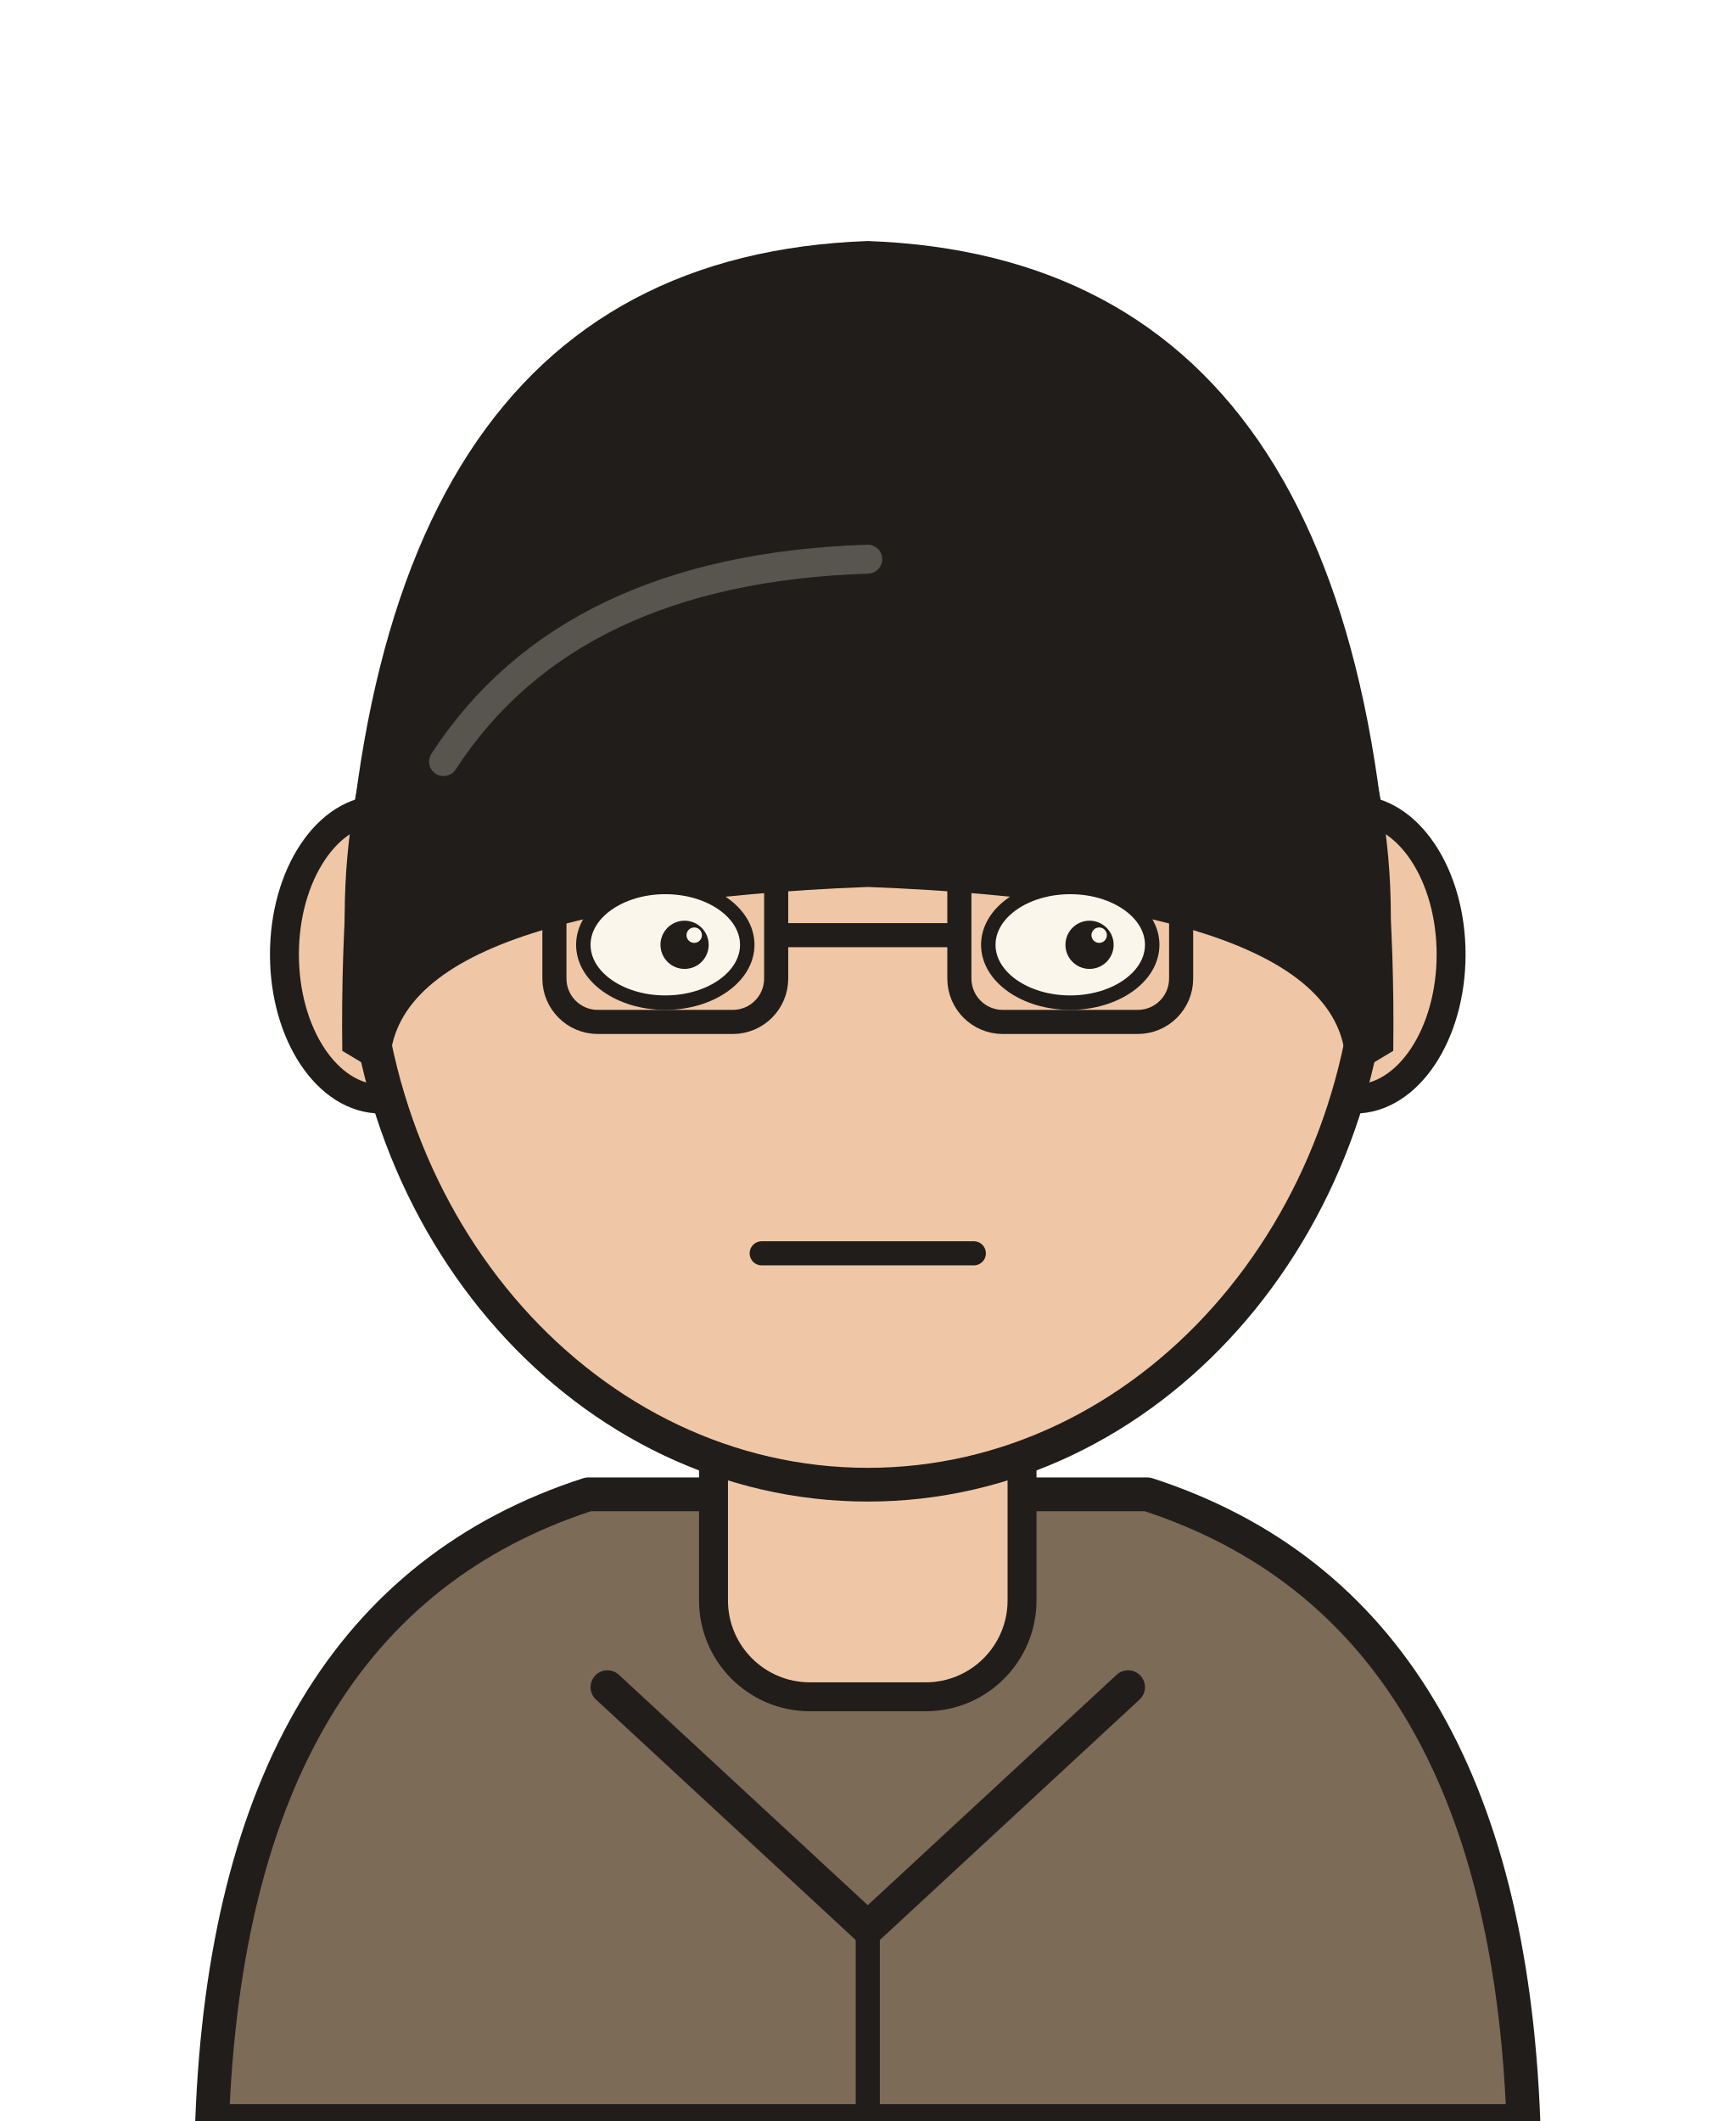
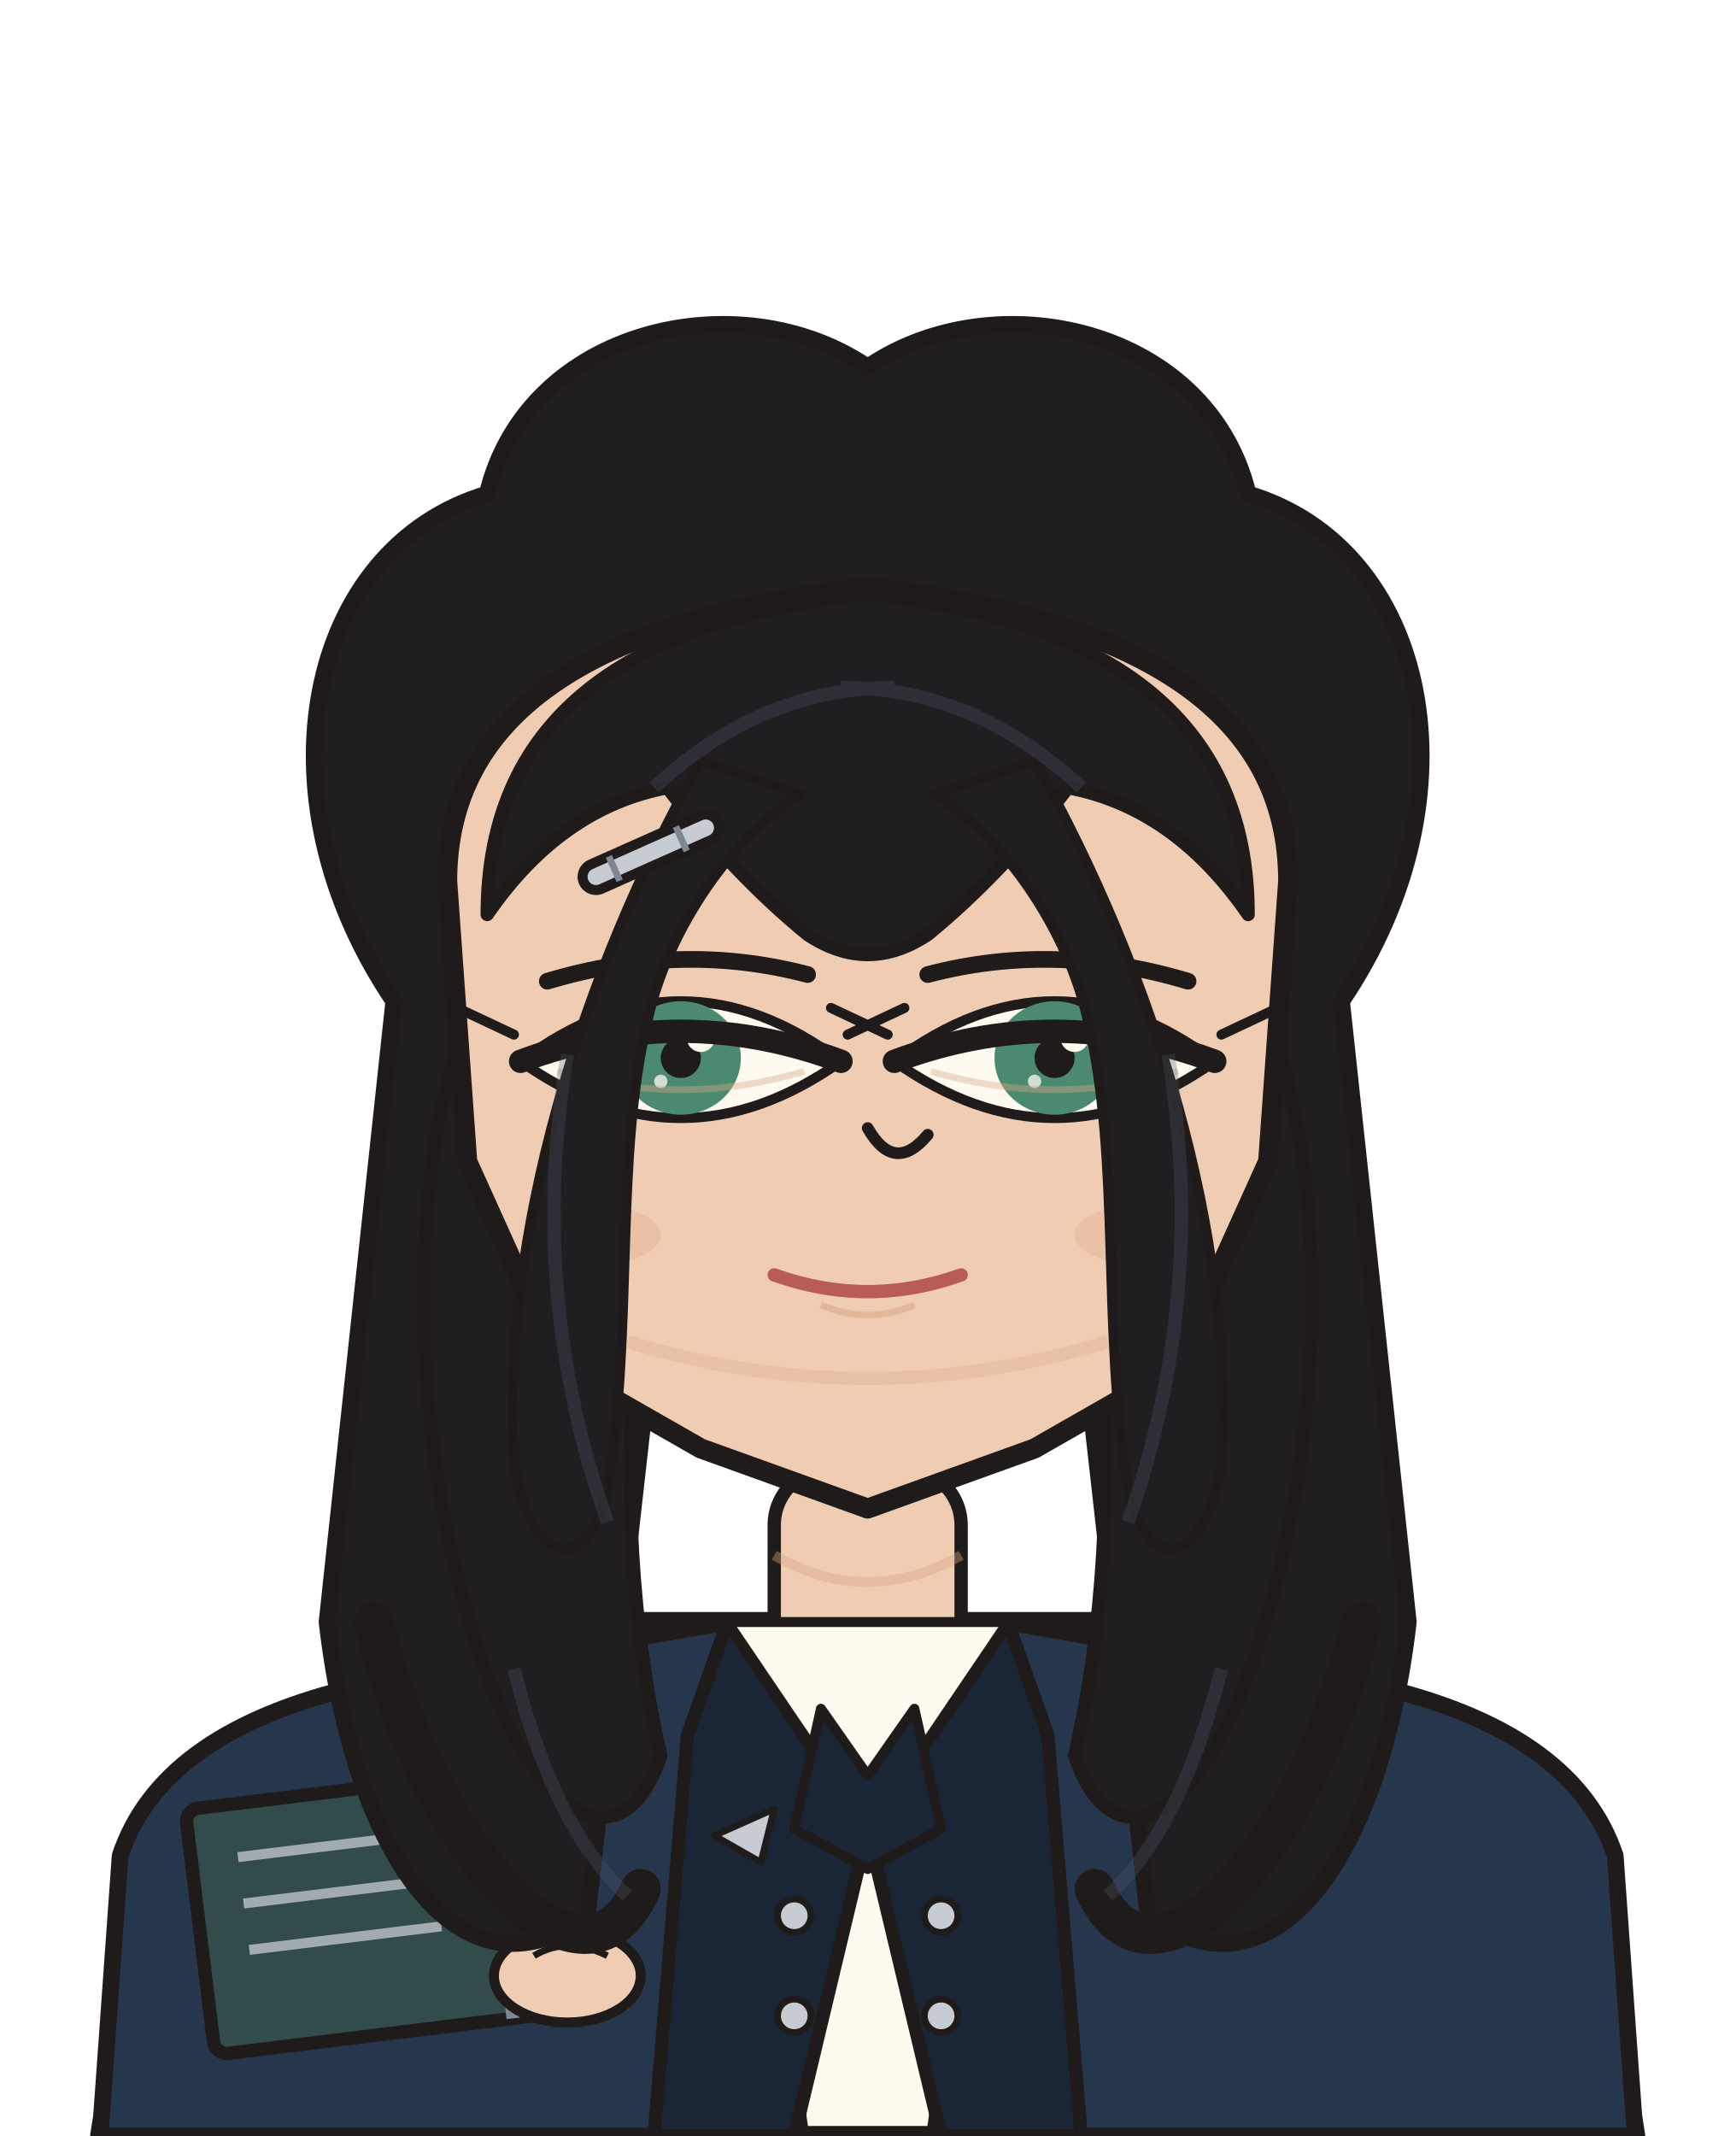
- <svg xmlns="http://www.w3.org/2000/svg" width="360" height="440" viewBox="0 0 360 440" fill="none">
-   <defs />
-   <path d="M44 440 Q48 334 122 310 H238 Q312 334 316 440Z" fill="#7c6b57" stroke="#211d1a" stroke-width="7" stroke-linejoin="round" stroke-linecap="round" />
-   <rect x="148" y="272" width="64" height="80" rx="20" fill="#f0c7a6" stroke="#211d1a" stroke-width="6" stroke-linejoin="round" stroke-linecap="round" />
-   <ellipse cx="79" cy="198" rx="20" ry="30" fill="#f0c7a6" stroke="#211d1a" stroke-width="6" stroke-linejoin="round" stroke-linecap="round" />
-   <ellipse cx="281" cy="198" rx="20" ry="30" fill="#f0c7a6" stroke="#211d1a" stroke-width="6" stroke-linejoin="round" stroke-linecap="round" />
-   <ellipse cx="180" cy="190" rx="105" ry="118" fill="#f0c7a6" stroke="#211d1a" stroke-width="7" stroke-linejoin="round" stroke-linecap="round" />
-   <path d="M71 218 Q69 54 180 50 Q291 54 289 218 L279 224 Q283 188 180 184 Q77 188 81 224Z" fill="#211d1a" />
-   <path d="M126 350 L180 400 L234 350" fill="none" stroke="#211d1a" stroke-width="7" stroke-linejoin="round" stroke-linecap="round" />
-   <path d="M180 400 L180 440" stroke="#211d1a" stroke-width="5" />
-   <path d="M123 170 q15 -4 28 1" fill="none" stroke="#211d1a" stroke-width="6" stroke-linecap="round" />
-   <path d="M209 171 q15 -4 28 1" fill="none" stroke="#211d1a" stroke-width="6" stroke-linecap="round" />
-   <ellipse cx="138" cy="196" rx="17" ry="12" fill="#fbf6eb" stroke="#211d1a" stroke-width="3" stroke-linejoin="round" stroke-linecap="round" />
-   <ellipse cx="222" cy="196" rx="17" ry="12" fill="#fbf6eb" stroke="#211d1a" stroke-width="3" stroke-linejoin="round" stroke-linecap="round" />
-   <circle cx="142" cy="196" r="5" fill="#211d1a" />
-   <circle cx="226" cy="196" r="5" fill="#211d1a" />
-   <circle cx="144" cy="194" r="1.6" fill="#fbf6eb" />
-   <circle cx="228" cy="194" r="1.6" fill="#fbf6eb" />
-   <path d="M158 260 h44" stroke="#211d1a" stroke-width="5" stroke-linejoin="round" stroke-linecap="round" />
-   <g fill="none" stroke="#211d1a" stroke-width="5">
-     <rect x="115" y="176" width="46" height="36" rx="9" />
-     <rect x="199" y="176" width="46" height="36" rx="9" />
-     <path d="M161 194 h38M115 190 l-22 -6M245 190 l22 -6" />
+ <svg xmlns="http://www.w3.org/2000/svg" width="520" height="640" viewBox="0 0 520 640" fill="none">
+   <ellipse cx="384" cy="338" rx="16" ry="27" fill="#f0cdb2" stroke="#1e1b1a" stroke-width="4" stroke-linejoin="round" stroke-linecap="round" />
+   <ellipse cx="136" cy="338" rx="16" ry="27" fill="#f0cdb2" stroke="#1e1b1a" stroke-width="4" stroke-linejoin="round" stroke-linecap="round" />
+   <path d="M30 640 Q48 520 150 486 H370 Q472 520 490 640Z" fill="#fffaf0" stroke="#1e1b1a" stroke-width="6" stroke-linejoin="round" stroke-linecap="round" />
+   <path d="M160 486 Q190 520 260 530 Q330 520 360 486" fill="none" stroke="#1e1b1a" stroke-width="4" />
+   <rect x="232" y="440" width="56" height="82" rx="17" fill="#f0cdb2" stroke="#1e1b1a" stroke-width="4" stroke-linejoin="round" stroke-linecap="round" />
+   <path d="M232 466 Q260 482 288 466" fill="none" stroke="#d7a586" stroke-width="3" opacity=".4" />
+   <path d="M104 506 L218 486 L240 640 H30 L36 556 Q48 520 104 506Z" fill="#26364d" stroke="#1e1b1a" stroke-width="5" stroke-linejoin="round" stroke-linecap="round" />
+   <path d="M416 506 L302 486 L280 640 H490 L484 556 Q472 520 416 506Z" fill="#26364d" stroke="#1e1b1a" stroke-width="5" stroke-linejoin="round" stroke-linecap="round" />
+   <path d="M218 486 L260 548 L238 640 H196 L206 520Z" fill="#1a2636" stroke="#1e1b1a" stroke-width="4" stroke-linejoin="round" stroke-linecap="round" />
+   <path d="M302 486 L260 548 L282 640 H324 L314 520Z" fill="#1a2636" stroke="#1e1b1a" stroke-width="4" stroke-linejoin="round" stroke-linecap="round" />
+   <path d="M218 486 L260 548 L302 486Z" fill="#fffaf0" stroke="#1e1b1a" stroke-width="3" stroke-linejoin="round" stroke-linecap="round" />
+   <path d="M246 512 L260 532 L274 512 L282 548 L260 560 L238 548Z" fill="#1a2636" stroke="#1e1b1a" stroke-width="3" stroke-linejoin="round" stroke-linecap="round" />
+   <circle cx="238" cy="574" r="5" fill="#c7cbd2" stroke="#1e1b1a" stroke-width="2" stroke-linejoin="round" stroke-linecap="round" />
+   <circle cx="238" cy="604" r="5" fill="#c7cbd2" stroke="#1e1b1a" stroke-width="2" stroke-linejoin="round" stroke-linecap="round" />
+   <circle cx="282" cy="574" r="5" fill="#c7cbd2" stroke="#1e1b1a" stroke-width="2" stroke-linejoin="round" stroke-linecap="round" />
+   <circle cx="282" cy="604" r="5" fill="#c7cbd2" stroke="#1e1b1a" stroke-width="2" stroke-linejoin="round" stroke-linecap="round" />
+   <path d="M214 550 l18 -8 l-4 16Z" fill="#c7cbd2" stroke="#1e1b1a" stroke-width="2" stroke-linejoin="round" stroke-linecap="round" />
+   <g transform="rotate(-7 108 560)">
+     <rect x="58" y="536" width="104" height="74" rx="4" fill="#324b4b" stroke="#1e1b1a" stroke-width="4" stroke-linejoin="round" stroke-linecap="round" />
+     <path d="M72 552h66M72 566h52M72 580h58" stroke="#c7cbd2" stroke-width="3" opacity=".75" />
+     <path d="M148 536v74" stroke="#7f8792" stroke-width="4" />
  </g>
-   <path d="M92 158 Q118 118 180 116" fill="none" stroke="#fbf6eb" stroke-width="6" opacity=".25" stroke-linecap="round" />
+   <ellipse cx="170" cy="592" rx="22" ry="14" fill="#f0cdb2" stroke="#1e1b1a" stroke-width="3" stroke-linejoin="round" stroke-linecap="round" />
+   <path d="M160 586 Q170 580 182 586" fill="none" stroke="#1e1b1a" stroke-width="2" />
+   <path d="M118 300 C76 238 92 164 146 148 C158 98 222 84 260 110 C298 84 362 98 374 148 C428 164 444 238 402 300 L422 486 C414 556 382 602 344 574 L326 414 Q292 438 260 438 Q228 438 194 414 L176 574 C138 602 106 556 98 486Z" fill="#211e21" stroke="#1e1b1a" stroke-width="5" stroke-linejoin="round" stroke-linecap="round" />
+   <path d="M142 300 C118 358 124 450 150 512 C166 548 188 556 198 526 C180 448 190 352 214 306Z" fill="#211e21" stroke="#1e1b1a" stroke-width="4" stroke-linejoin="round" stroke-linecap="round" />
+   <path d="M378 300 C402 358 396 450 370 512 C354 548 332 556 322 526 C340 448 330 352 306 306Z" fill="#211e21" stroke="#1e1b1a" stroke-width="4" stroke-linejoin="round" stroke-linecap="round" />
+   <path d="M112 486 Q128 548 160 574 Q182 588 192 566" fill="none" stroke="#1e1b1a" stroke-width="12" stroke-linecap="round" />
+   <path d="M408 486 Q392 548 360 574 Q338 588 328 566" fill="none" stroke="#1e1b1a" stroke-width="12" stroke-linecap="round" />
+   <path d="M154 500 Q166 548 188 568M366 500 Q354 548 332 568" fill="none" stroke="#4f5368" stroke-width="4" opacity=".3" />
+   <path d="M134 264 Q134 190 260 176 Q386 190 386 264 L380 348 L352 410 L310 434 L260 452 L210 434 L168 410 L140 348Z" fill="#f0cdb2" stroke="#1e1b1a" stroke-width="6" stroke-linejoin="round" stroke-linecap="round" />
+   <path d="M188 402 Q260 424 332 402" fill="none" stroke="#d7a586" stroke-width="4" opacity=".28" />
+   <path d="M156 318 Q204 282 252 318 Q204 352 156 318Z" fill="#fffaf0" stroke="#1e1b1a" stroke-width="3" stroke-linejoin="round" stroke-linecap="round" />
+   <path d="M268 318 Q316 282 364 318 Q316 352 268 318Z" fill="#fffaf0" stroke="#1e1b1a" stroke-width="3" stroke-linejoin="round" stroke-linecap="round" />
+   <ellipse cx="204" cy="317" rx="18" ry="17" fill="#4c8a70" />
+   <ellipse cx="316" cy="317" rx="18" ry="17" fill="#4c8a70" />
+   <circle cx="204" cy="317" r="6" fill="#1e1b1a" />
+   <circle cx="316" cy="317" r="6" fill="#1e1b1a" />
+   <circle cx="210" cy="311" r="4.2" fill="#fffaf0" />
+   <circle cx="322" cy="311" r="4.2" fill="#fffaf0" />
+   <circle cx="198" cy="324" r="2" fill="#fffaf0" opacity=".75" />
+   <circle cx="310" cy="324" r="2" fill="#fffaf0" opacity=".75" />
+   <path d="M156 318 Q204 300 252 318" fill="none" stroke="#1e1b1a" stroke-width="7" stroke-linecap="round" />
+   <path d="M268 318 Q316 300 364 318" fill="none" stroke="#1e1b1a" stroke-width="7" stroke-linecap="round" />
+   <path d="M154 310 l-17 -8M254 310 l17 -8M266 310 l-17 -8M366 310 l17 -8" stroke="#1e1b1a" stroke-width="3" stroke-linecap="round" />
+   <path d="M167 321 Q204 332 241 321M279 321 Q316 332 353 321" fill="none" stroke="#d7a586" stroke-width="2" opacity=".4" />
+   <path d="M164 294 Q204 282 242 292" fill="none" stroke="#1e1b1a" stroke-width="5" stroke-linecap="round" />
+   <path d="M278 292 Q316 282 356 294" fill="none" stroke="#1e1b1a" stroke-width="5" stroke-linecap="round" />
+   <path d="M260 338 Q268 352 278 340" fill="none" stroke="#1e1b1a" stroke-width="3.5" stroke-linecap="round" />
+   <path d="M232 382 Q260 392 288 382" fill="none" stroke="#b85c55" stroke-width="4" stroke-linecap="round" />
+   <path d="M246 391 Q260 397 274 391" fill="none" stroke="#d7a586" stroke-width="2" opacity=".55" />
+   <ellipse cx="178" cy="370" rx="20" ry="9" fill="#b85c55" opacity=".12" />
+   <ellipse cx="342" cy="370" rx="20" ry="9" fill="#b85c55" opacity=".12" />
+   <path d="M146 274 Q146 190 260 178 Q374 190 374 274 Q352 242 320 236 Q300 262 278 280 Q260 292 242 280 Q220 262 200 236 Q168 242 146 274Z" fill="#211e21" stroke="#1e1b1a" stroke-width="4" stroke-linejoin="round" stroke-linecap="round" />
+   <path d="M210 228 C174 292 150 370 154 438 C158 468 176 474 182 446 C190 398 184 348 194 306 C200 278 220 250 240 238Z" fill="#211e21" stroke="#1e1b1a" stroke-width="3" stroke-linejoin="round" stroke-linecap="round" />
+   <path d="M310 228 C346 292 370 370 366 438 C362 468 344 474 338 446 C330 398 336 348 326 306 C320 278 300 250 280 238Z" fill="#211e21" stroke="#1e1b1a" stroke-width="3" stroke-linejoin="round" stroke-linecap="round" />
+   <g transform="rotate(-24 194 258)">
+     <rect x="174" y="252" width="44" height="8" rx="4" fill="#c7cbd2" stroke="#1e1b1a" stroke-width="3" stroke-linejoin="round" stroke-linecap="round" />
+     <path d="M184 252v8M206 252v8" stroke="#7f8792" stroke-width="2" />
+   </g>
+   <path d="M170 316 Q158 388 182 456M350 316 Q362 388 338 456" fill="none" stroke="#4f5368" stroke-width="4" opacity=".3" />
+   <path d="M196 236 Q228 206 268 206M324 236 Q292 206 252 206" fill="none" stroke="#4f5368" stroke-width="4" opacity=".3" />
</svg>
